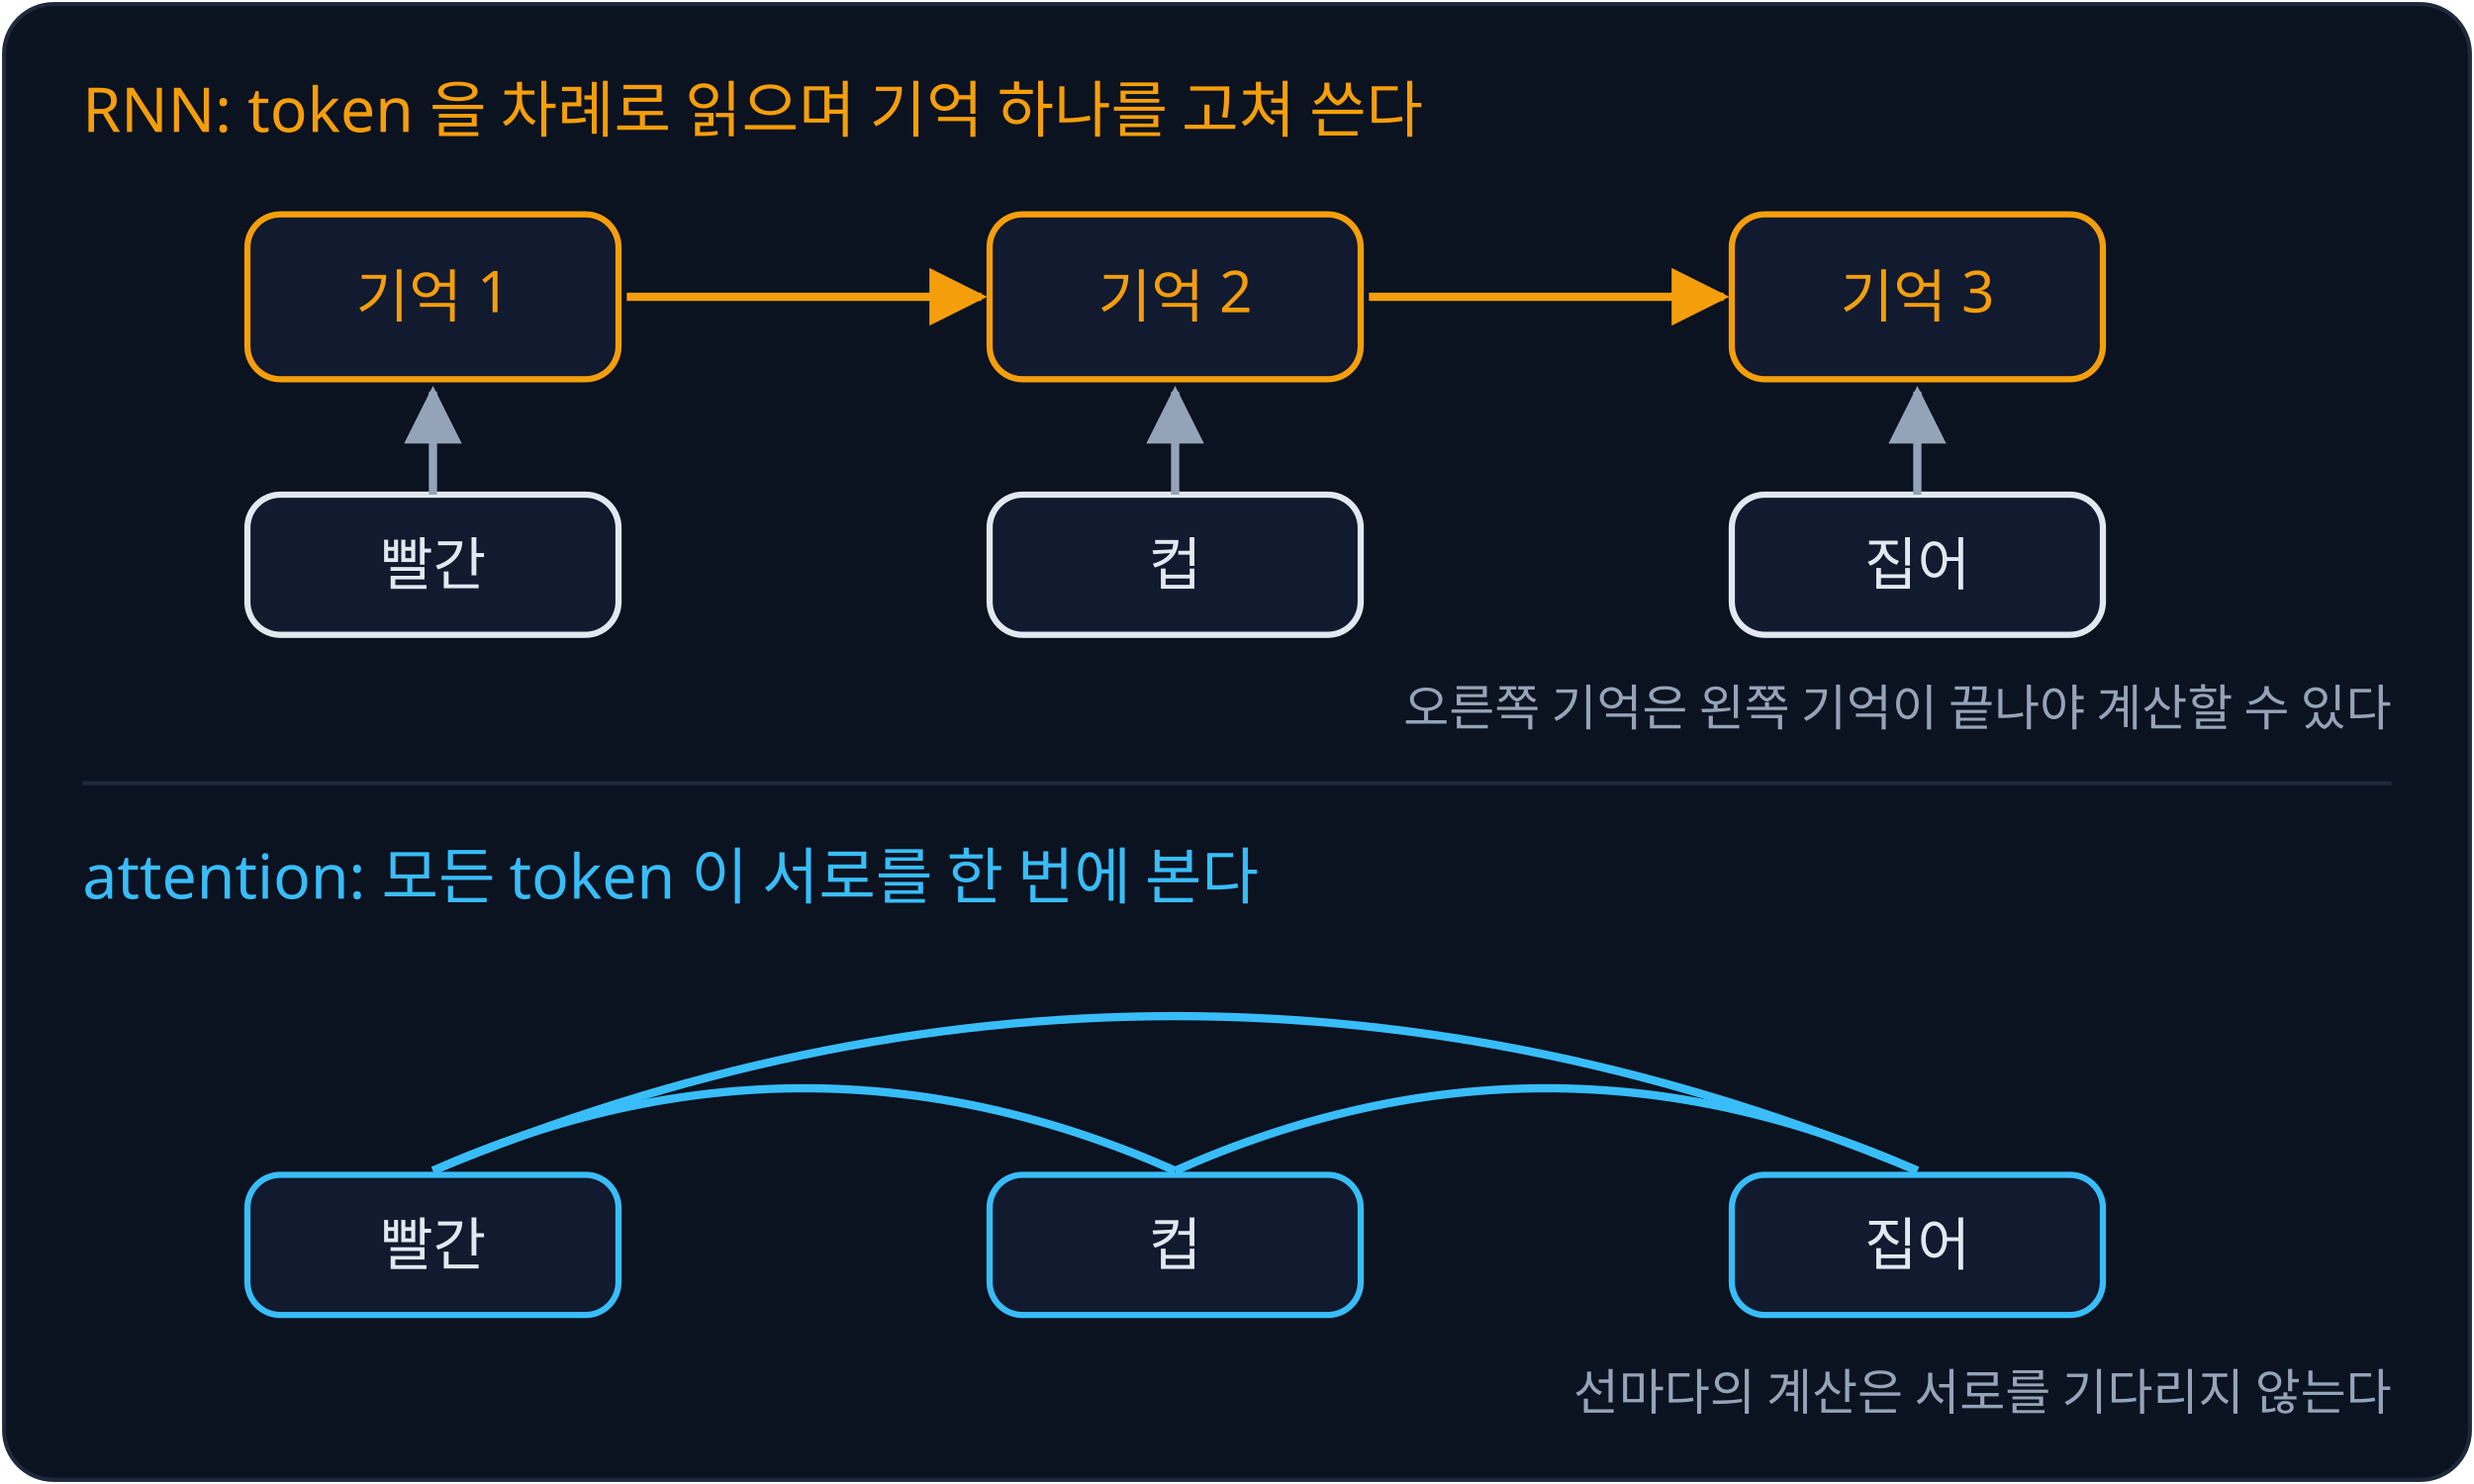
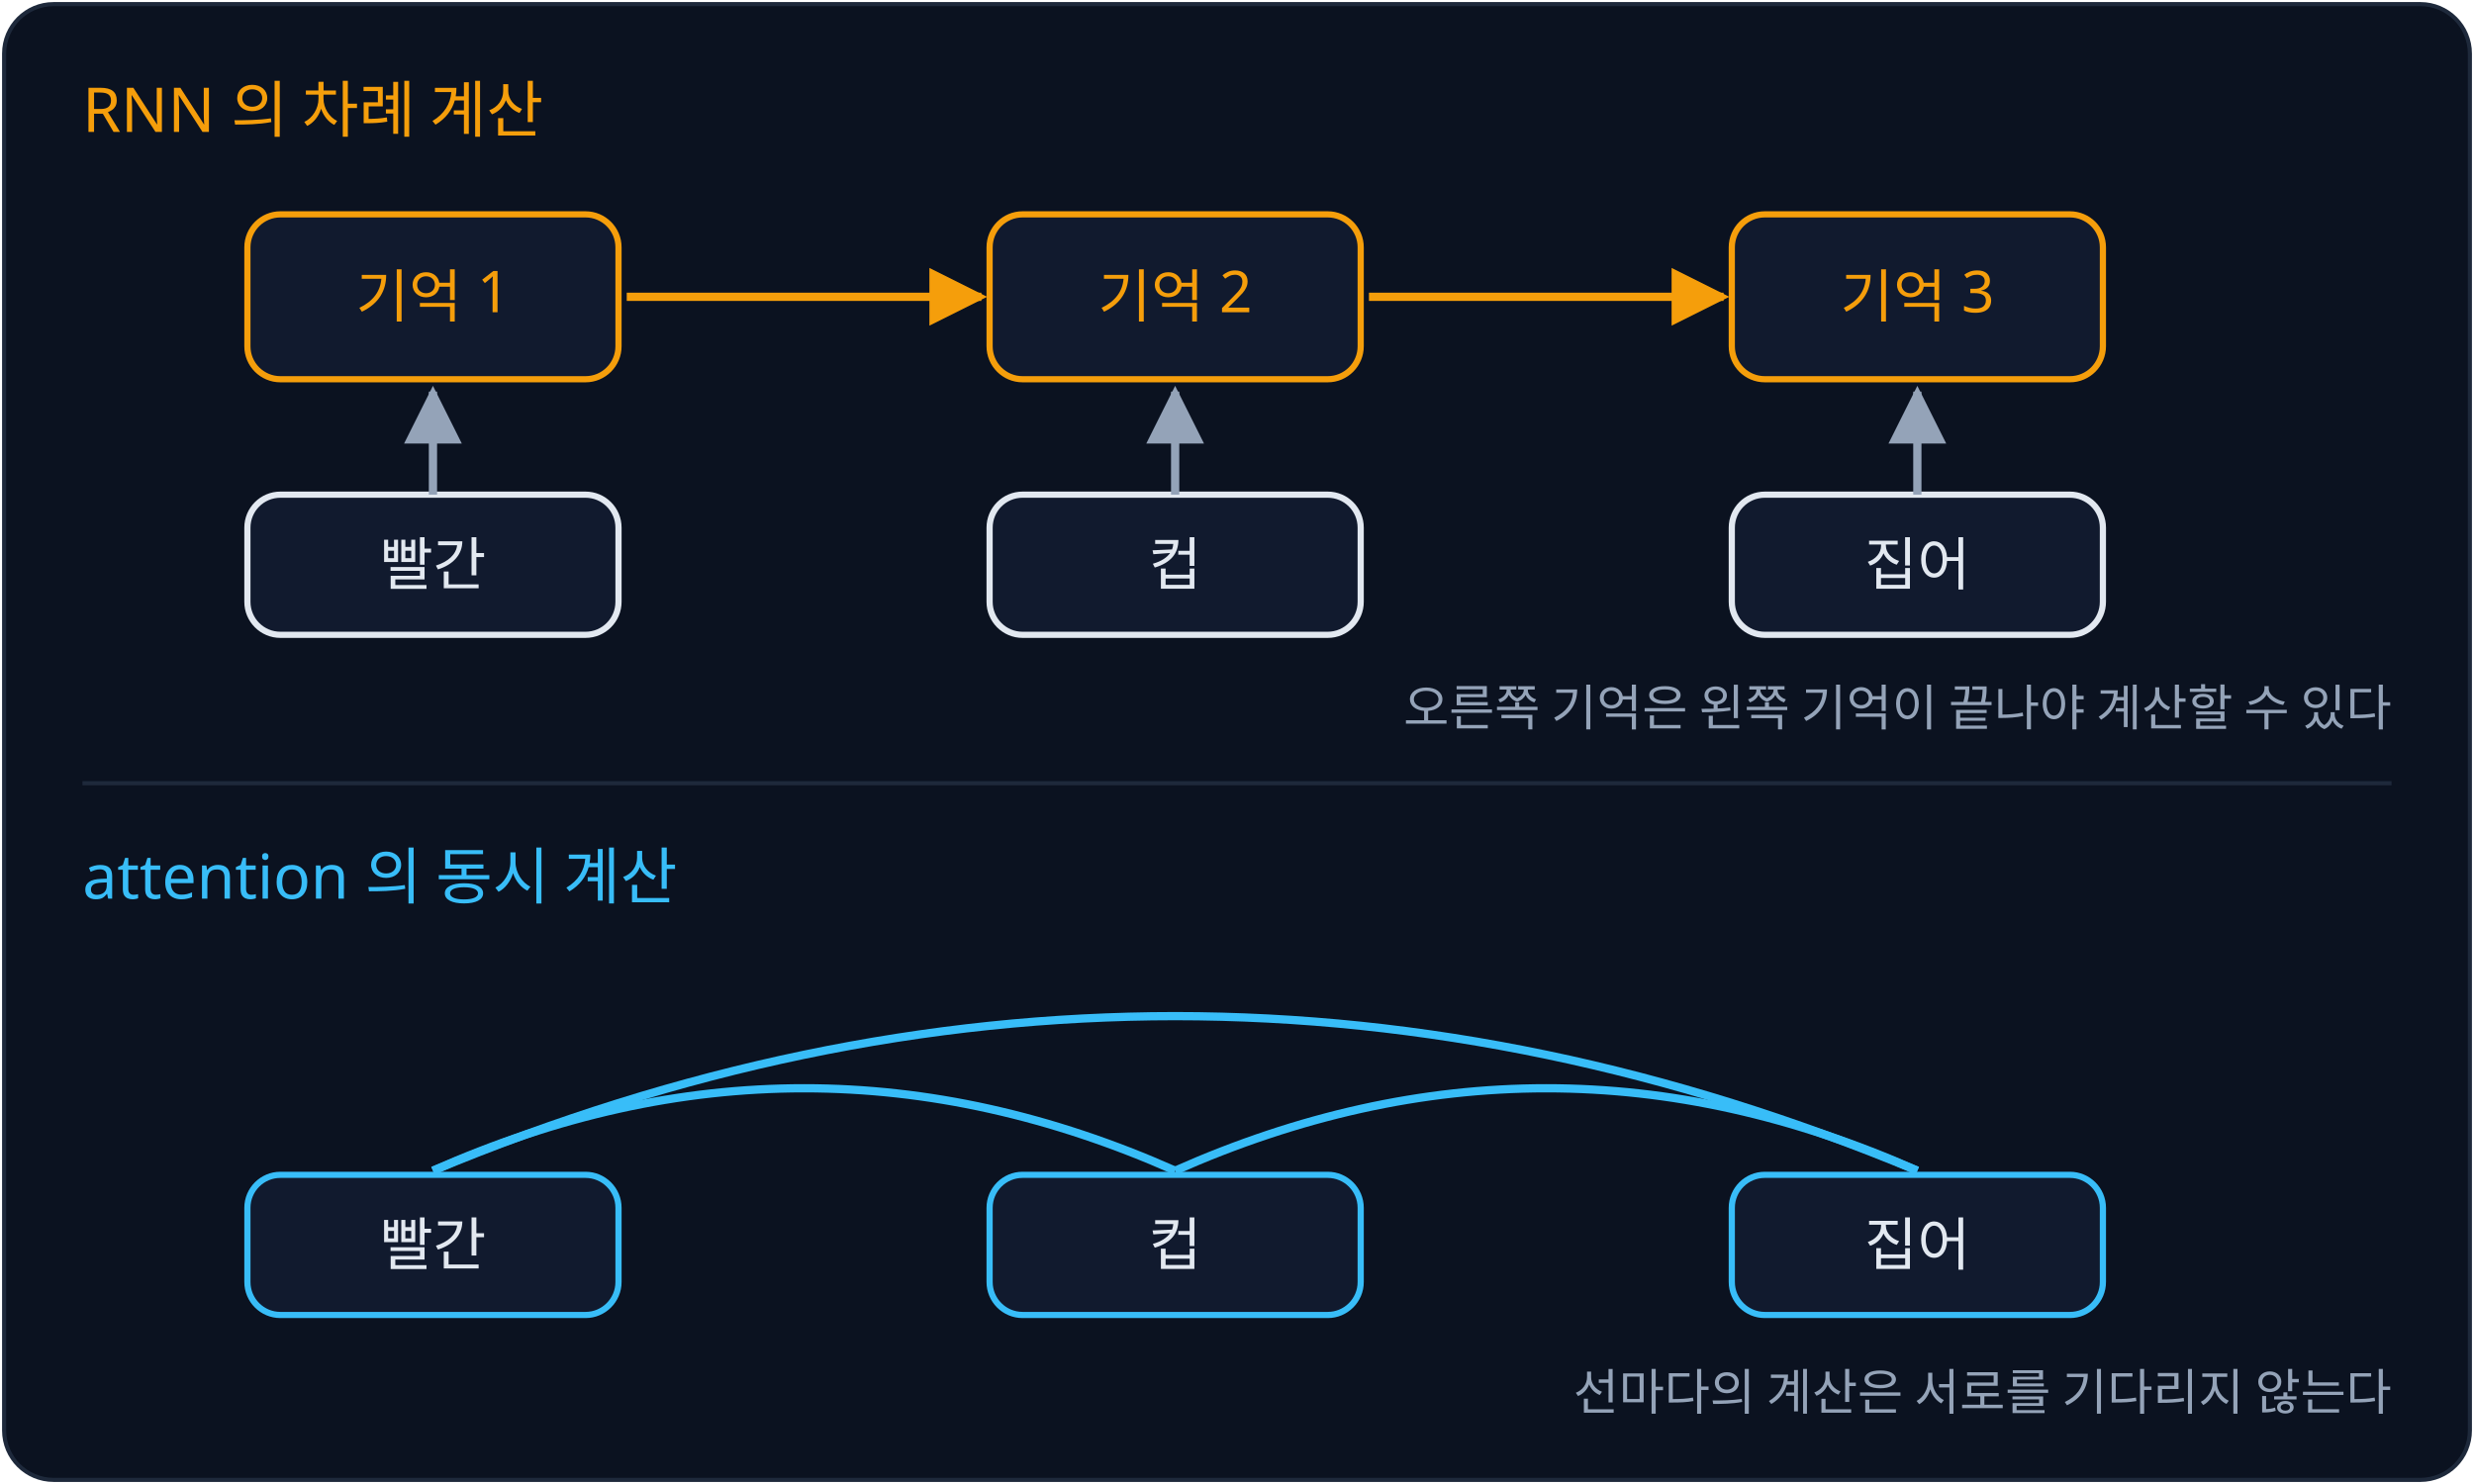
<svg xmlns="http://www.w3.org/2000/svg" viewBox="0 0 600 360" font-family="Pretendard, 'Apple SD Gothic Neo', 'Noto Sans KR', system-ui, sans-serif">
  <defs>
    <marker id="a94a3b8" viewBox="0 0 10 10" refX="9" refY="5" markerWidth="7" markerHeight="7" orient="auto-start-reverse">
      <path d="M0,0 L10,5 L0,10 z" fill="#94a3b8" />
    </marker>
    <marker id="af59e0b" viewBox="0 0 10 10" refX="9" refY="5" markerWidth="7" markerHeight="7" orient="auto-start-reverse">
      <path d="M0,0 L10,5 L0,10 z" fill="#f59e0b" />
    </marker>
    <marker id="a38bdf8" viewBox="0 0 10 10" refX="9" refY="5" markerWidth="7" markerHeight="7" orient="auto-start-reverse">
      <path d="M0,0 L10,5 L0,10 z" fill="#38bdf8" />
    </marker>
    <marker id="a34d399" viewBox="0 0 10 10" refX="9" refY="5" markerWidth="7" markerHeight="7" orient="auto-start-reverse">
      <path d="M0,0 L10,5 L0,10 z" fill="#34d399" />
    </marker>
    <marker id="af87171" viewBox="0 0 10 10" refX="9" refY="5" markerWidth="7" markerHeight="7" orient="auto-start-reverse">
      <path d="M0,0 L10,5 L0,10 z" fill="#f87171" />
    </marker>
    <marker id="aa78bfa" viewBox="0 0 10 10" refX="9" refY="5" markerWidth="7" markerHeight="7" orient="auto-start-reverse">
      <path d="M0,0 L10,5 L0,10 z" fill="#a78bfa" />
    </marker>
  </defs>
  <rect x="1" y="1" width="598" height="358" rx="12" fill="#0b1220" stroke="#1e293b" />
-   <text x="20.0" y="32.0" fill="#f59e0b" font-size="15" text-anchor="start">RNN: token 을 차례로 읽으며 기억 하나를 고쳐 쓴다</text>
+   <text x="20.0" y="32.0" fill="#f59e0b" font-size="15" text-anchor="start">RNN 의 차례 계산</text>
  <rect x="60.0" y="120.0" width="90.0" height="34.0" rx="8" fill="#111a2e" stroke="#e2e8f0" stroke-width="1.5" />
  <text x="105.0" y="141.9" fill="#e2e8f0" font-size="14" text-anchor="middle">빨간</text>
  <rect x="60.0" y="52.0" width="90.0" height="40.0" rx="8" fill="#111a2e" stroke="#f59e0b" stroke-width="1.5" />
  <text x="105.0" y="76.9" fill="#f59e0b" font-size="14" text-anchor="middle">기억 1</text>
  <line x1="105.0" y1="120.0" x2="105.0" y2="95.0" stroke="#94a3b8" stroke-width="2" marker-end="url(#a94a3b8)" />
  <line x1="152.0" y1="72.0" x2="238.0" y2="72.0" stroke="#f59e0b" stroke-width="2" marker-end="url(#af59e0b)" />
  <rect x="240.0" y="120.0" width="90.0" height="34.0" rx="8" fill="#111a2e" stroke="#e2e8f0" stroke-width="1.5" />
  <text x="285.0" y="141.9" fill="#e2e8f0" font-size="14" text-anchor="middle">컵</text>
  <rect x="240.0" y="52.0" width="90.0" height="40.0" rx="8" fill="#111a2e" stroke="#f59e0b" stroke-width="1.5" />
  <text x="285.0" y="76.9" fill="#f59e0b" font-size="14" text-anchor="middle">기억 2</text>
  <line x1="285.0" y1="120.0" x2="285.0" y2="95.0" stroke="#94a3b8" stroke-width="2" marker-end="url(#a94a3b8)" />
  <line x1="332.0" y1="72.0" x2="418.0" y2="72.0" stroke="#f59e0b" stroke-width="2" marker-end="url(#af59e0b)" />
  <rect x="420.0" y="120.0" width="90.0" height="34.0" rx="8" fill="#111a2e" stroke="#e2e8f0" stroke-width="1.5" />
  <text x="465.0" y="141.9" fill="#e2e8f0" font-size="14" text-anchor="middle">집어</text>
  <rect x="420.0" y="52.0" width="90.0" height="40.0" rx="8" fill="#111a2e" stroke="#f59e0b" stroke-width="1.5" />
  <text x="465.0" y="76.9" fill="#f59e0b" font-size="14" text-anchor="middle">기억 3</text>
  <line x1="465.0" y1="120.0" x2="465.0" y2="95.0" stroke="#94a3b8" stroke-width="2" marker-end="url(#a94a3b8)" />
  <text x="580.0" y="176.0" fill="#94a3b8" font-size="12" text-anchor="end">오른쪽 기억은 왼쪽 기억이 끝나야 계산할 수 있다</text>
  <line x1="20.0" y1="190.0" x2="580.0" y2="190.0" stroke="#1e293b" stroke-width="1" />
-   <text x="20.0" y="218.0" fill="#38bdf8" font-size="15" text-anchor="start">attention: 모든 token 이 서로를 한 번에 본다</text>
+   <text x="20.0" y="218.0" fill="#38bdf8" font-size="15" text-anchor="start">attention 의 동시 계산</text>
  <path d="M105,284 Q195.0,244 285,284" fill="none" stroke="#38bdf8" stroke-width="2" />
  <path d="M105,284 Q285.0,209 465,284" fill="none" stroke="#38bdf8" stroke-width="2" />
  <path d="M285,284 Q375.0,244 465,284" fill="none" stroke="#38bdf8" stroke-width="2" />
  <rect x="60.0" y="285.0" width="90.0" height="34.0" rx="8" fill="#111a2e" stroke="#38bdf8" stroke-width="1.5" />
  <text x="105.0" y="306.9" fill="#e2e8f0" font-size="14" text-anchor="middle">빨간</text>
  <rect x="240.0" y="285.0" width="90.0" height="34.0" rx="8" fill="#111a2e" stroke="#38bdf8" stroke-width="1.5" />
  <text x="285.0" y="306.9" fill="#e2e8f0" font-size="14" text-anchor="middle">컵</text>
  <rect x="420.0" y="285.0" width="90.0" height="34.0" rx="8" fill="#111a2e" stroke="#38bdf8" stroke-width="1.5" />
  <text x="465.0" y="306.9" fill="#e2e8f0" font-size="14" text-anchor="middle">집어</text>
  <text x="580.0" y="342.0" fill="#94a3b8" font-size="12" text-anchor="end">선마다의 계산은 서로를 기다리지 않는다</text>
</svg>
